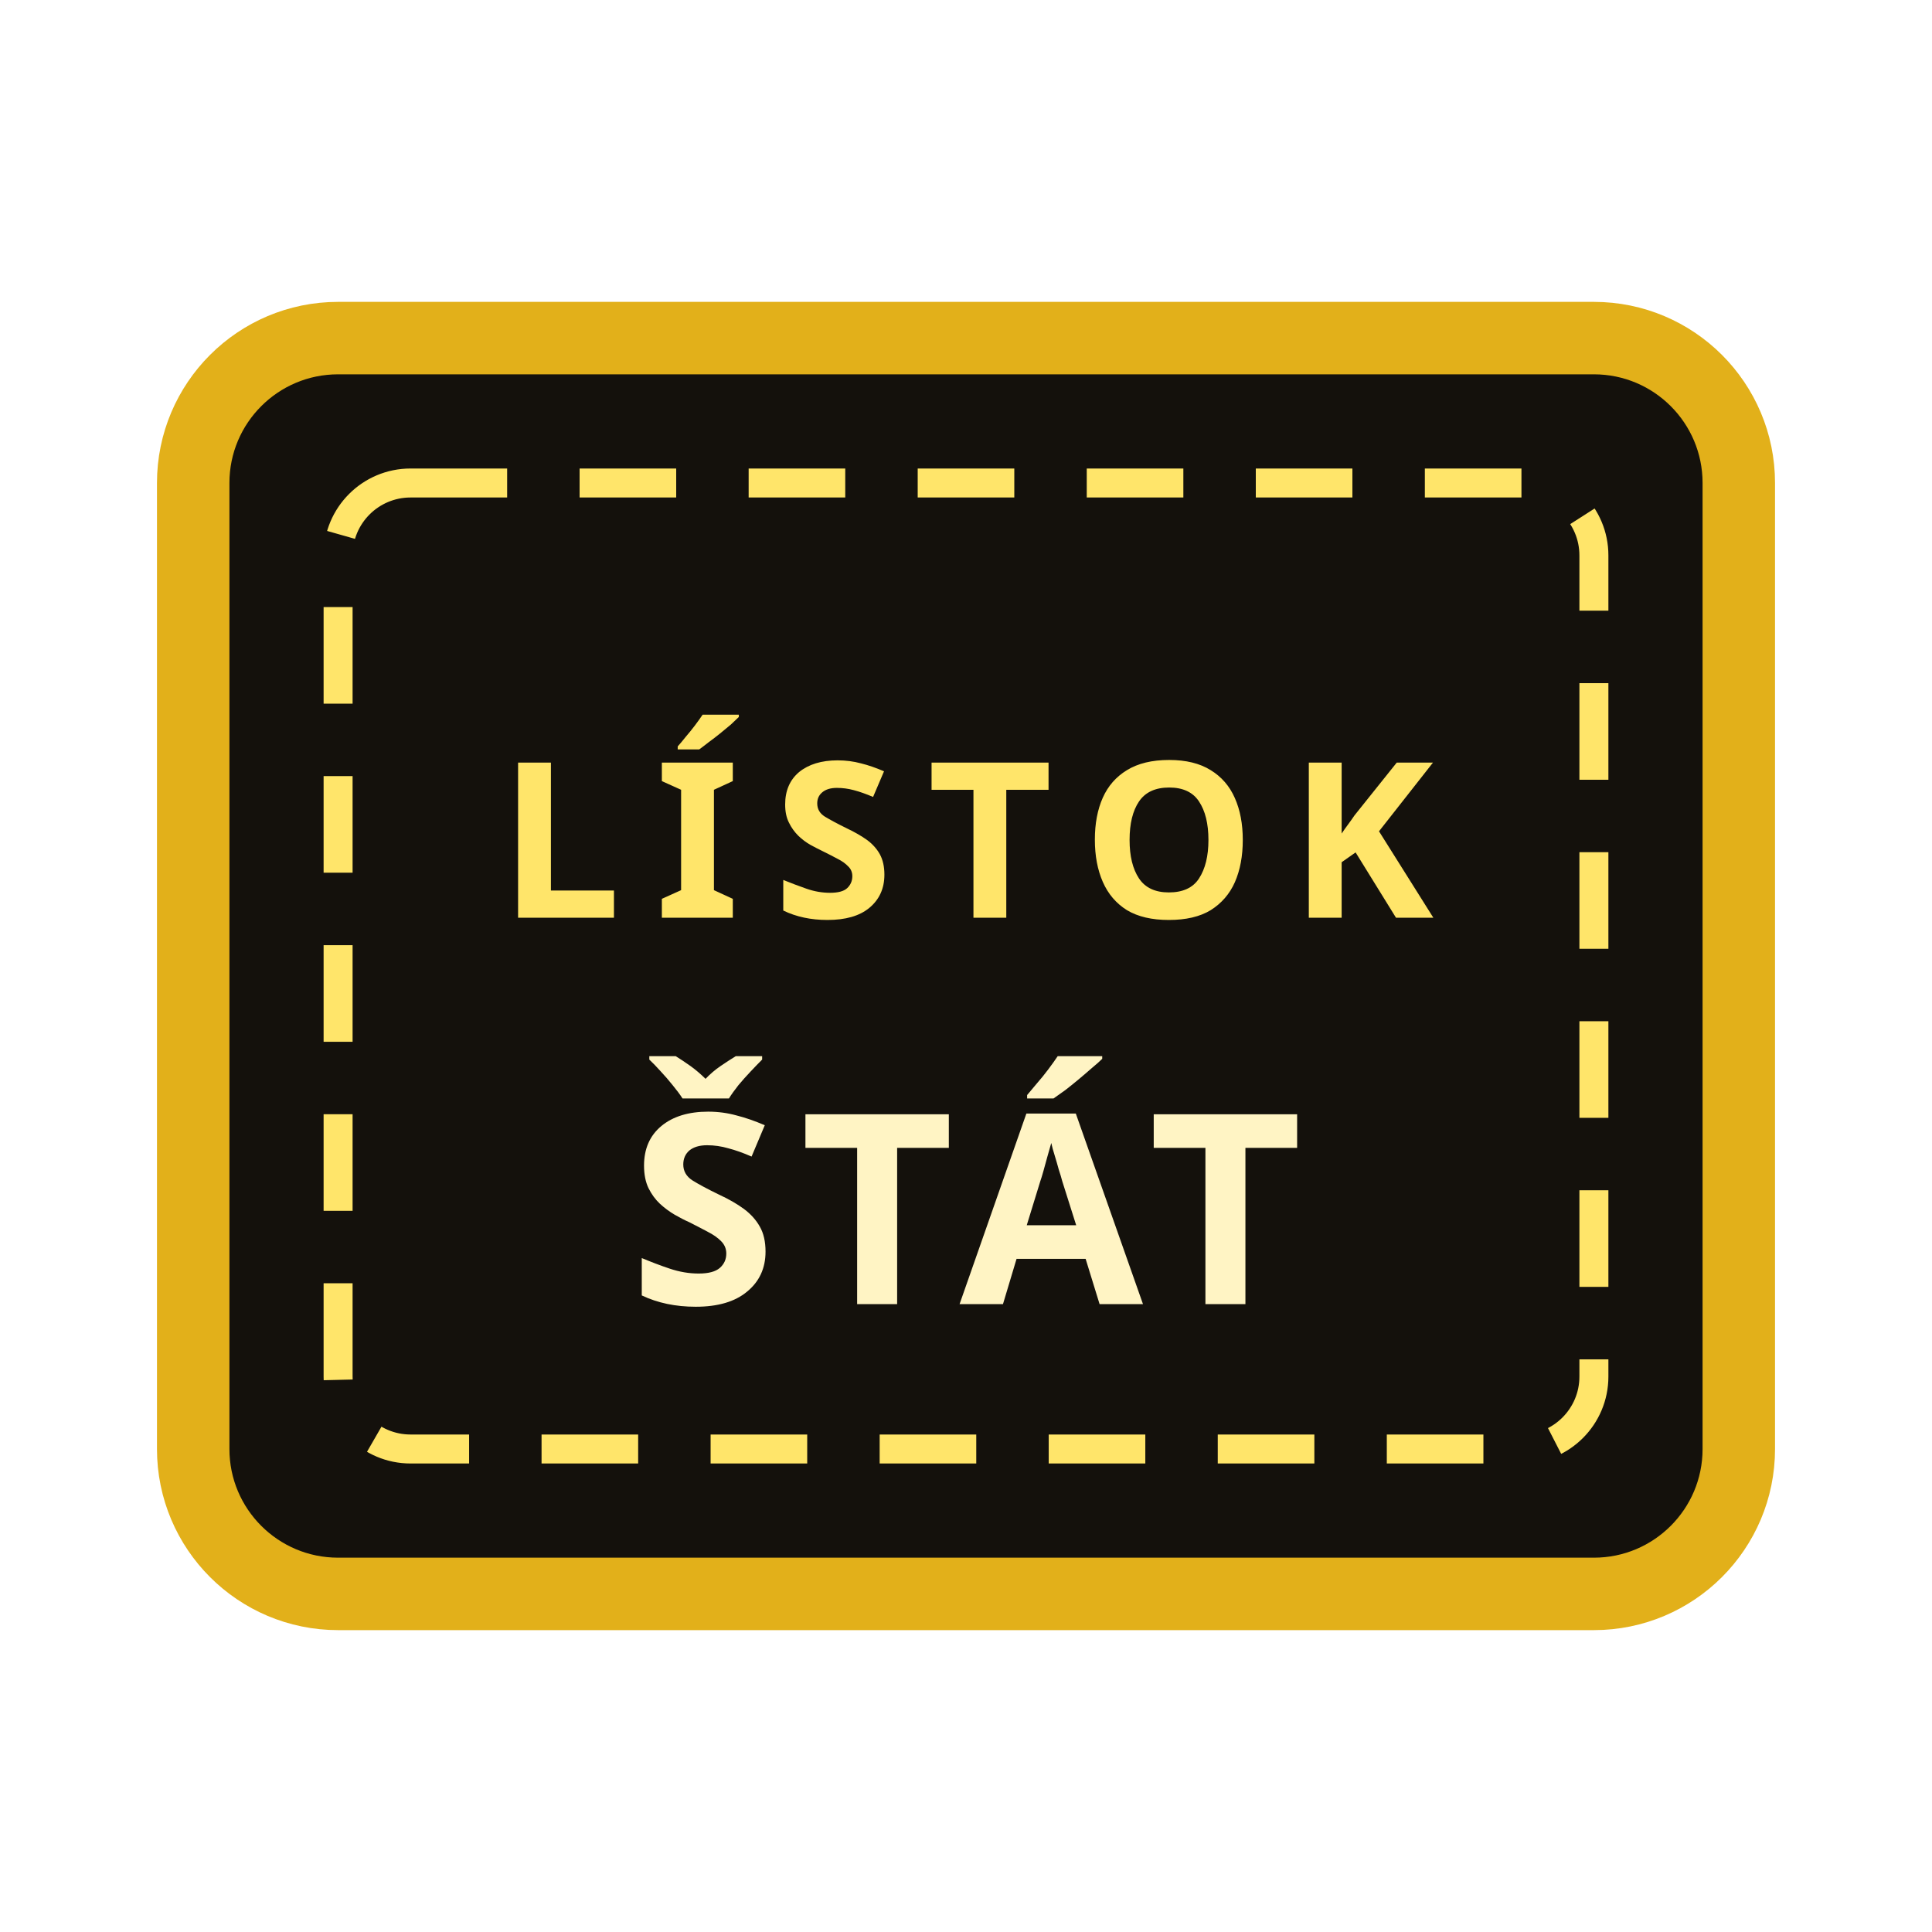
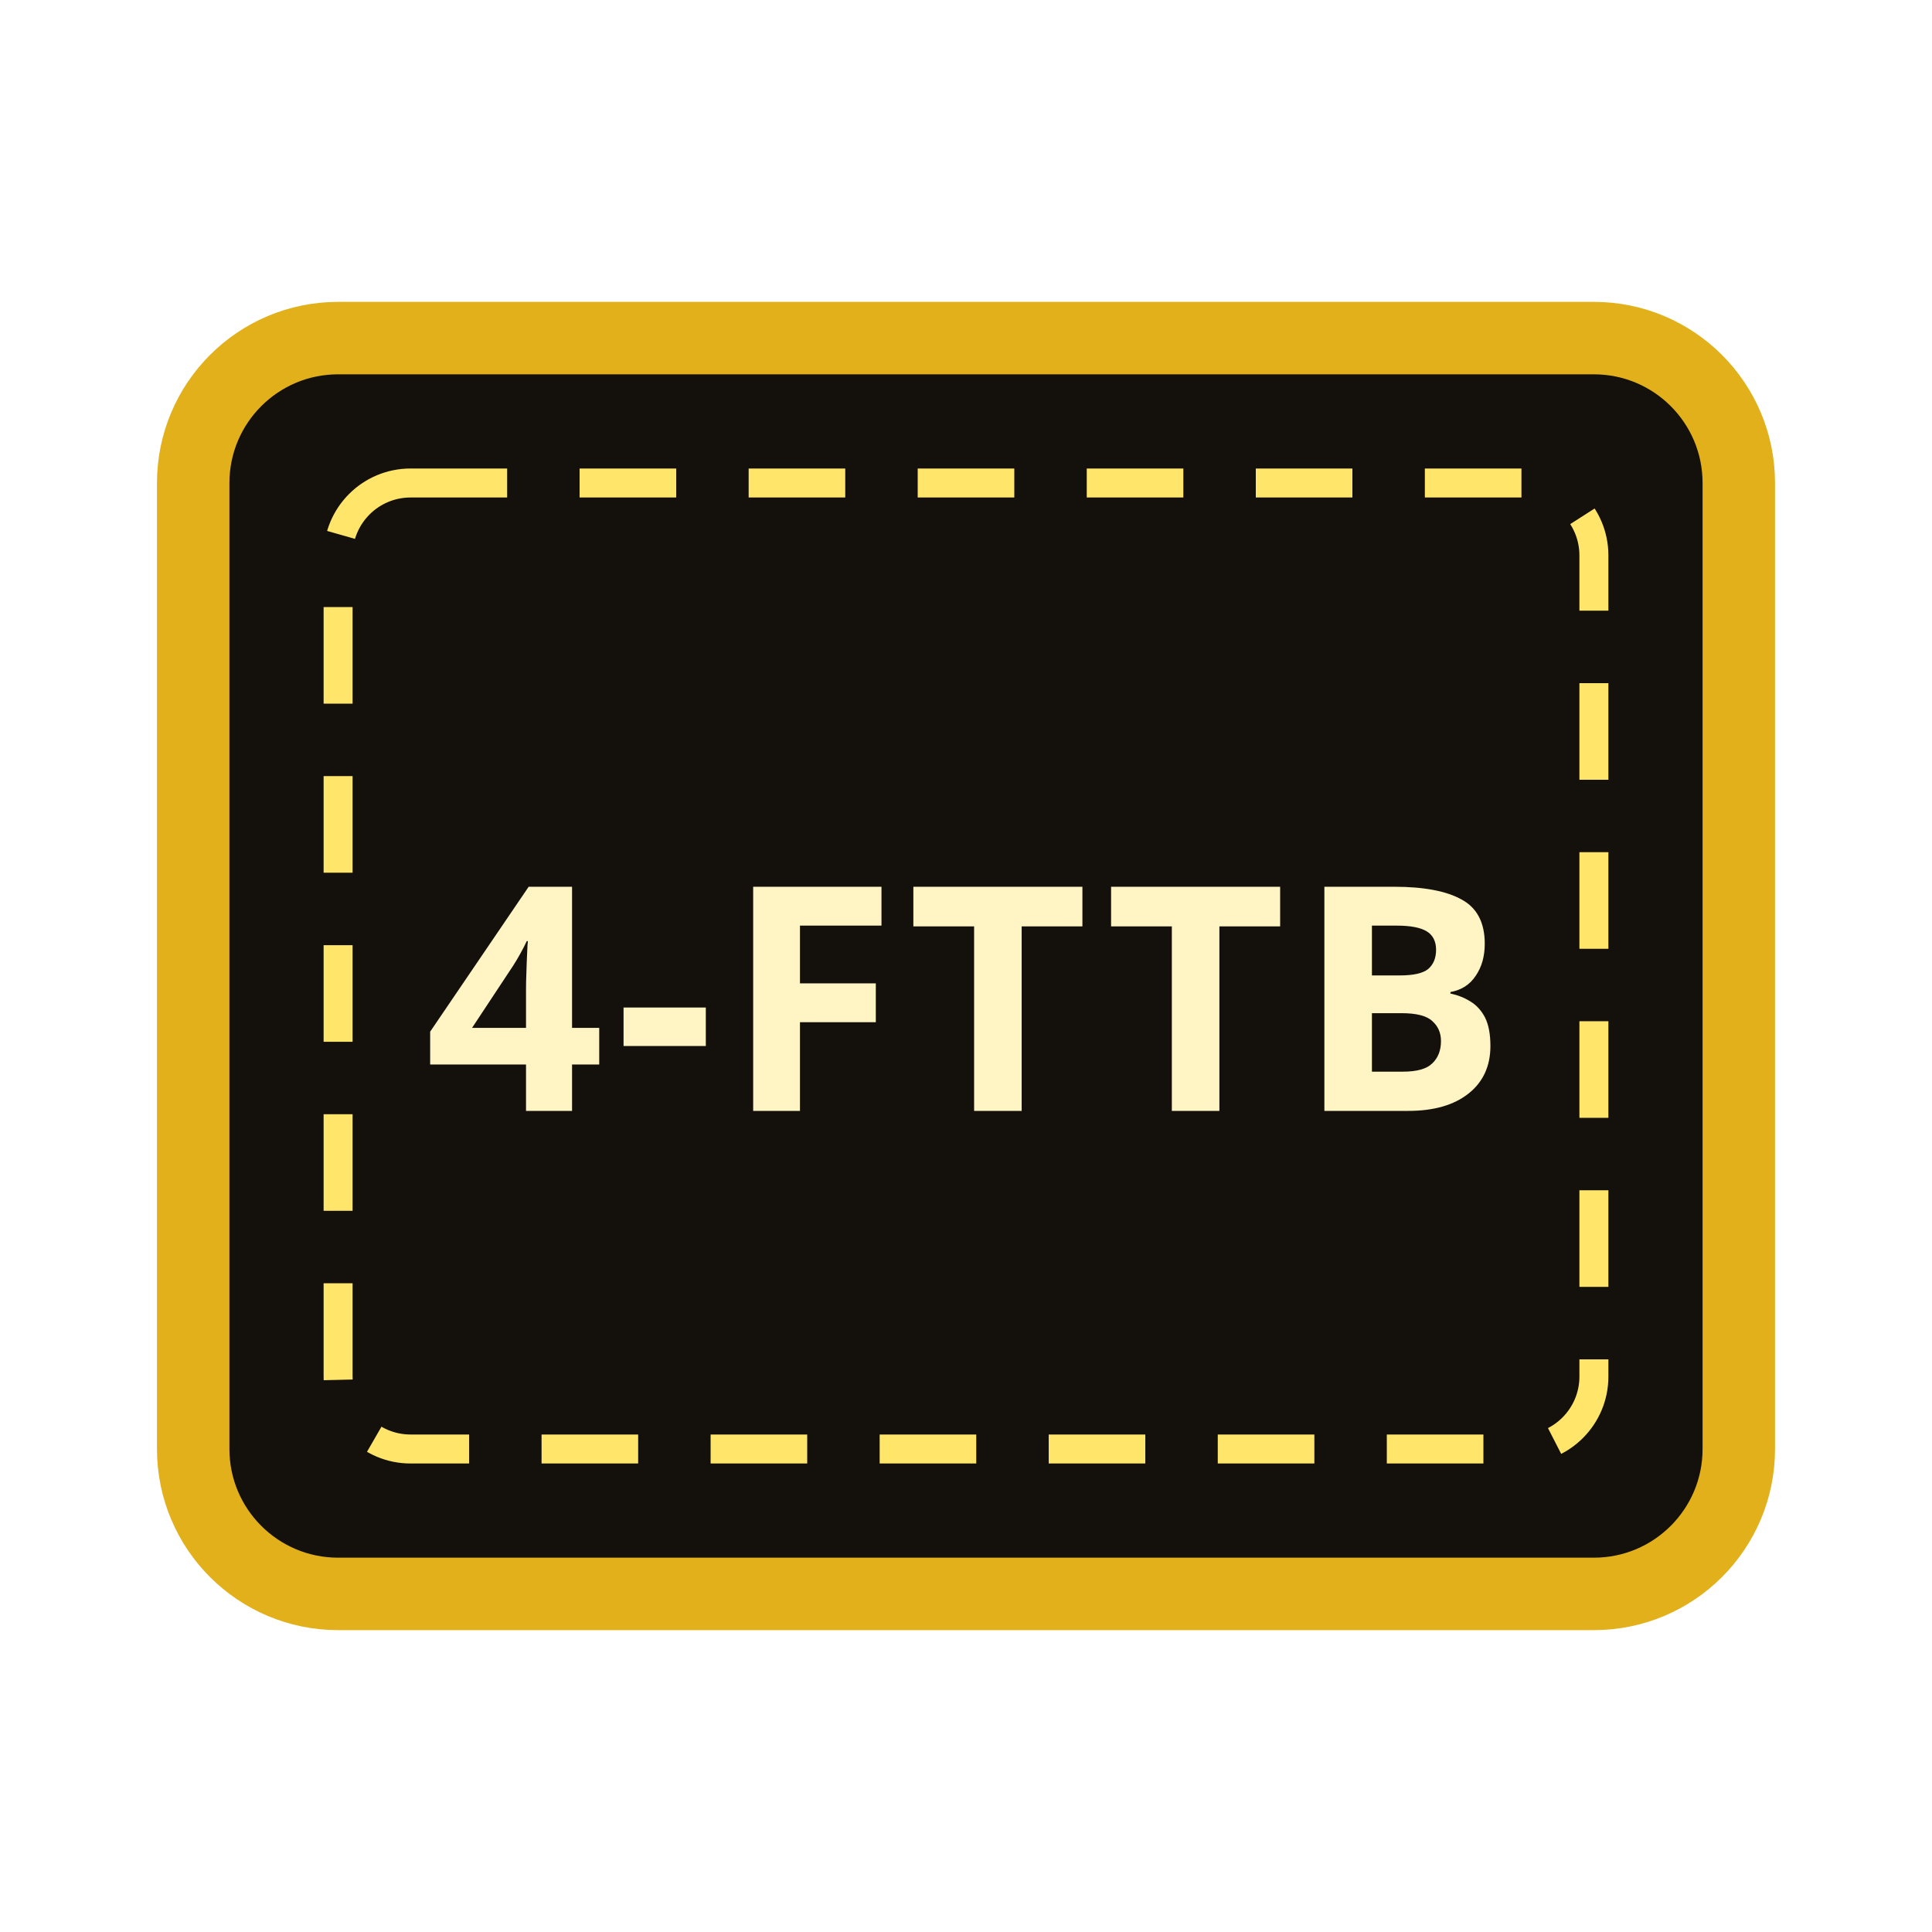
<svg xmlns="http://www.w3.org/2000/svg" viewBox="0 0 80 80">
  <rect x="8" y="14" width="64" height="52" rx="6" fill="#14110c" stroke="#e2b01a" stroke-width="3" />
  <rect x="14" y="20" width="52" height="40" rx="3" fill="none" stroke="#ffe56a" stroke-width="1.2" stroke-dasharray="4 3" />
-   <text x="40" y="38" text-anchor="middle" font-family="Oswald, Arial Black, sans-serif" font-size="9" font-weight="700" fill="#ffe56a" letter-spacing="1.4">LÍSTOK</text>
-   <text x="40" y="54" text-anchor="middle" font-family="Oswald, Arial Black, sans-serif" font-size="11" font-weight="700" fill="#fff4c4" letter-spacing="1">ŠTÁT</text>
+   <text x="40" y="46" text-anchor="middle" font-family="Oswald, Arial Black, sans-serif" font-size="13" font-weight="700" fill="#fff4c4" letter-spacing="0.4">4-FTTB</text>
</svg>
